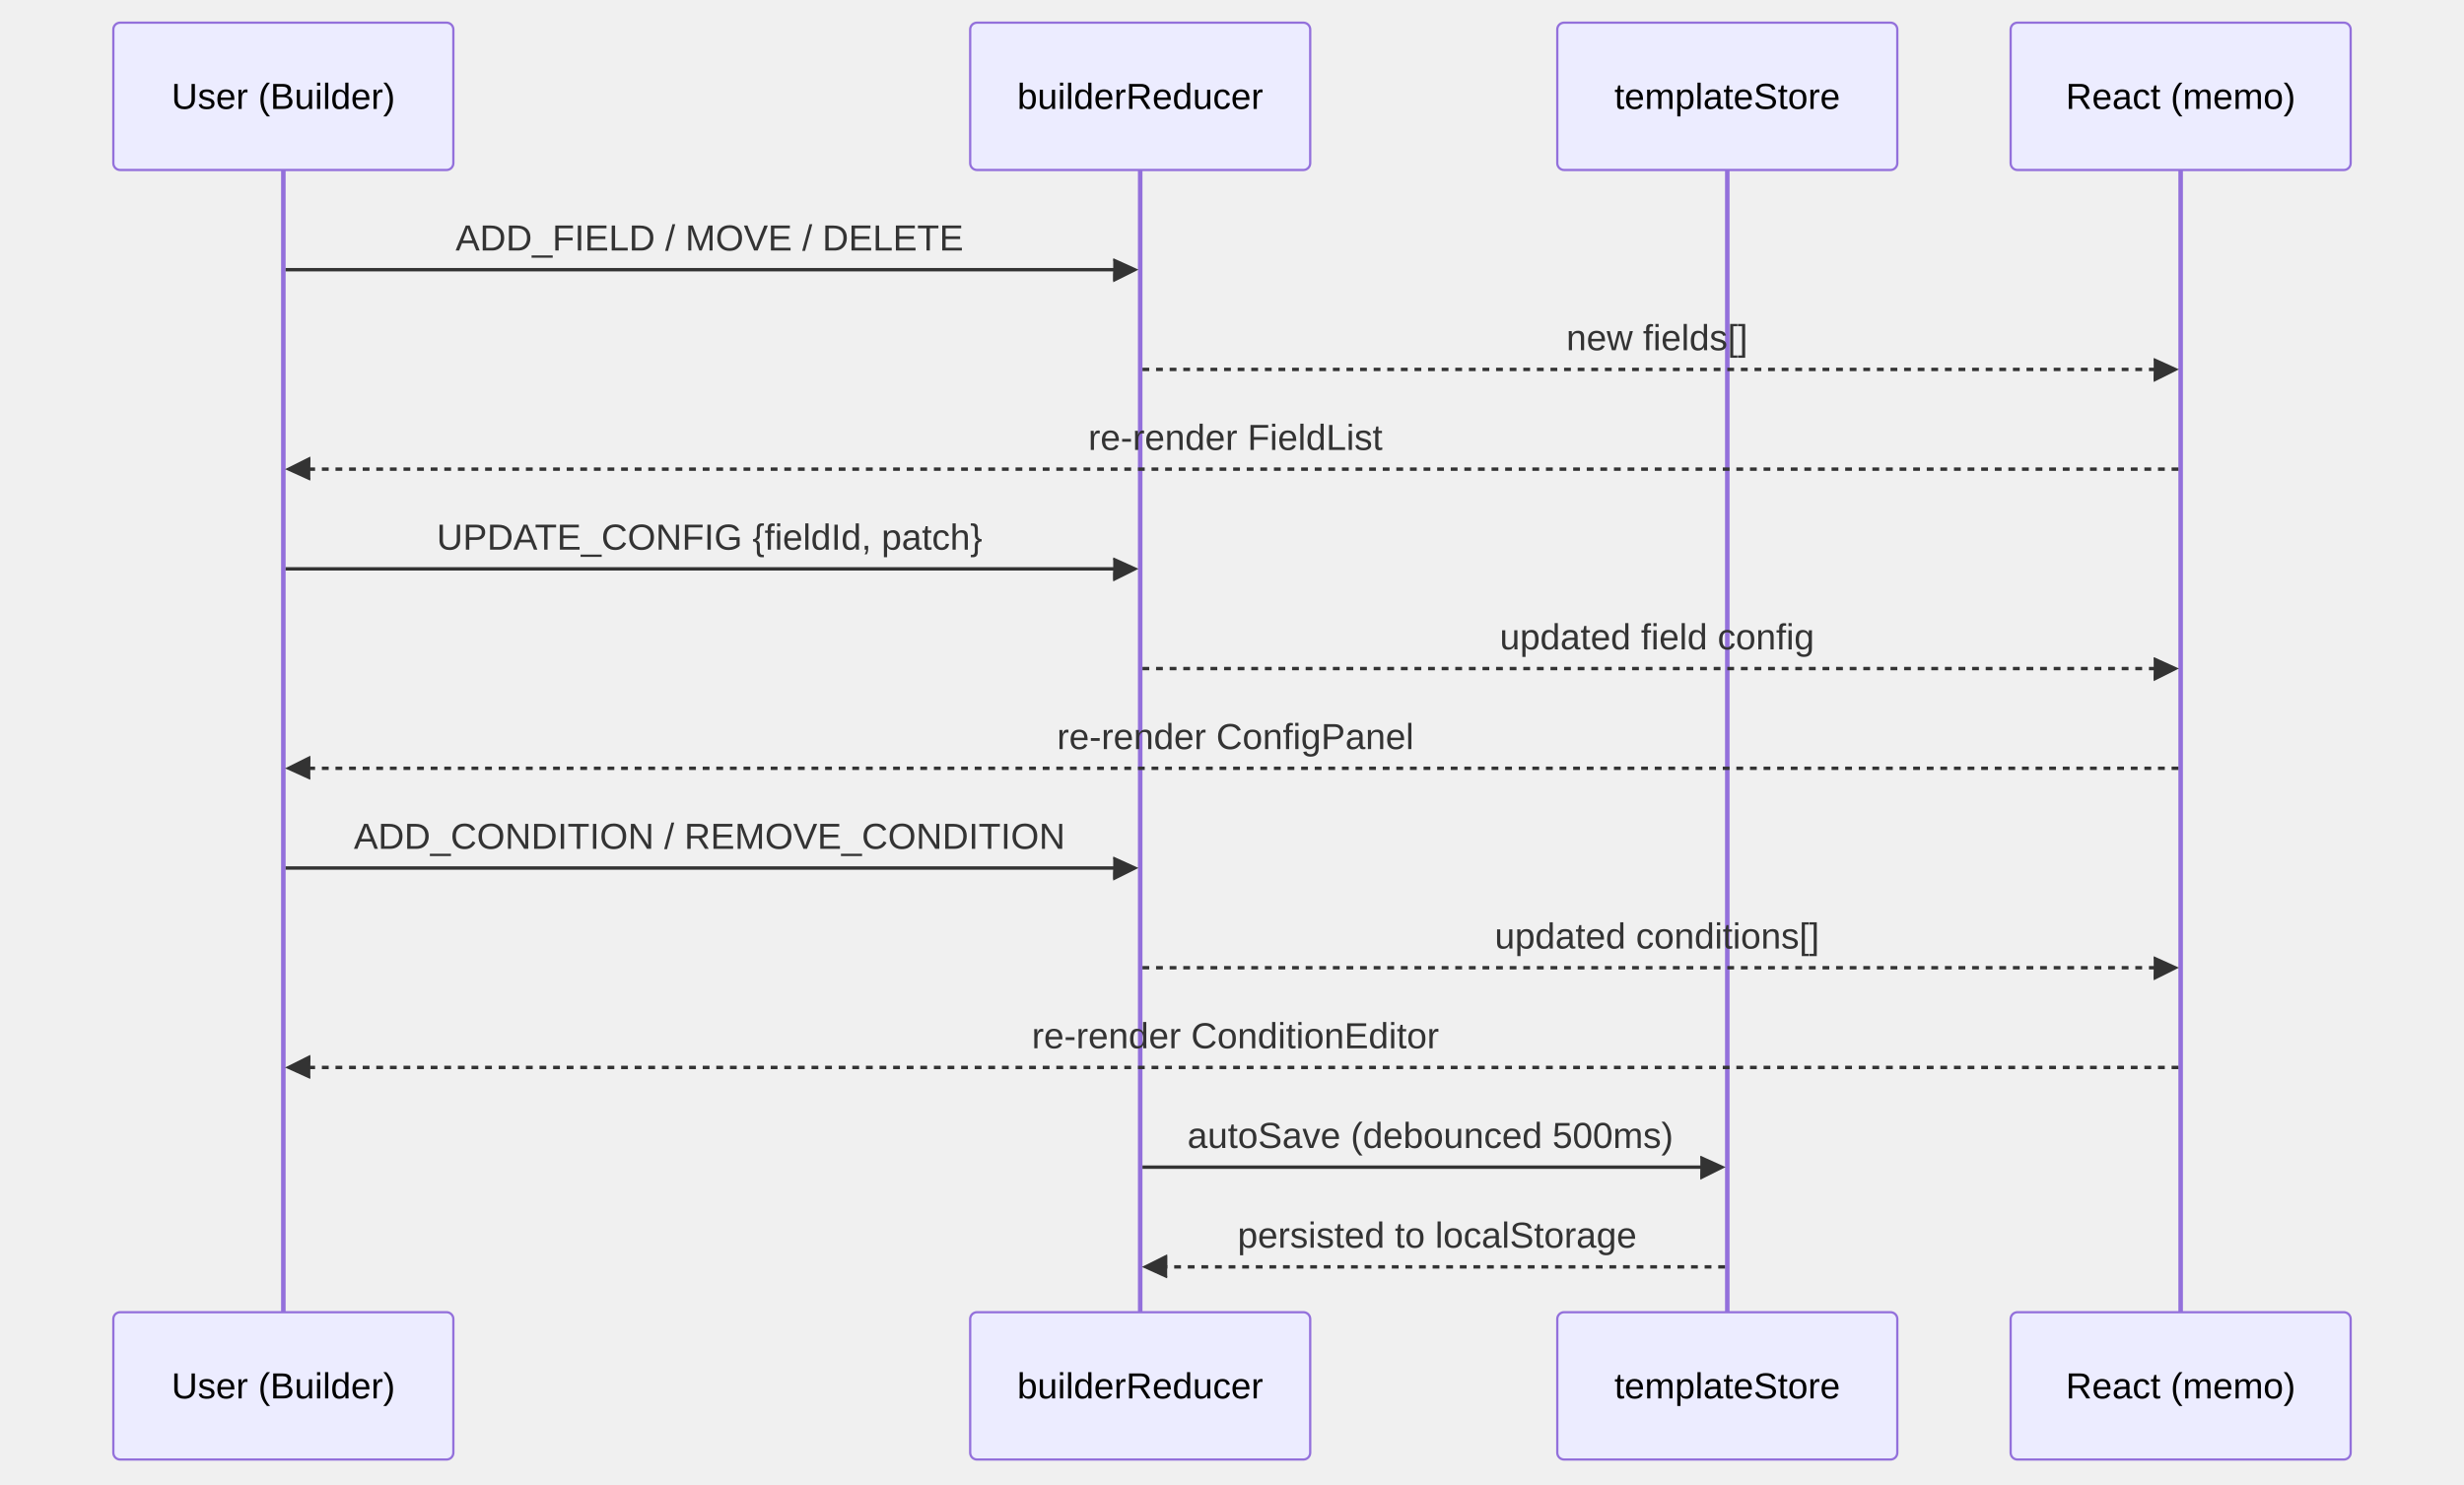
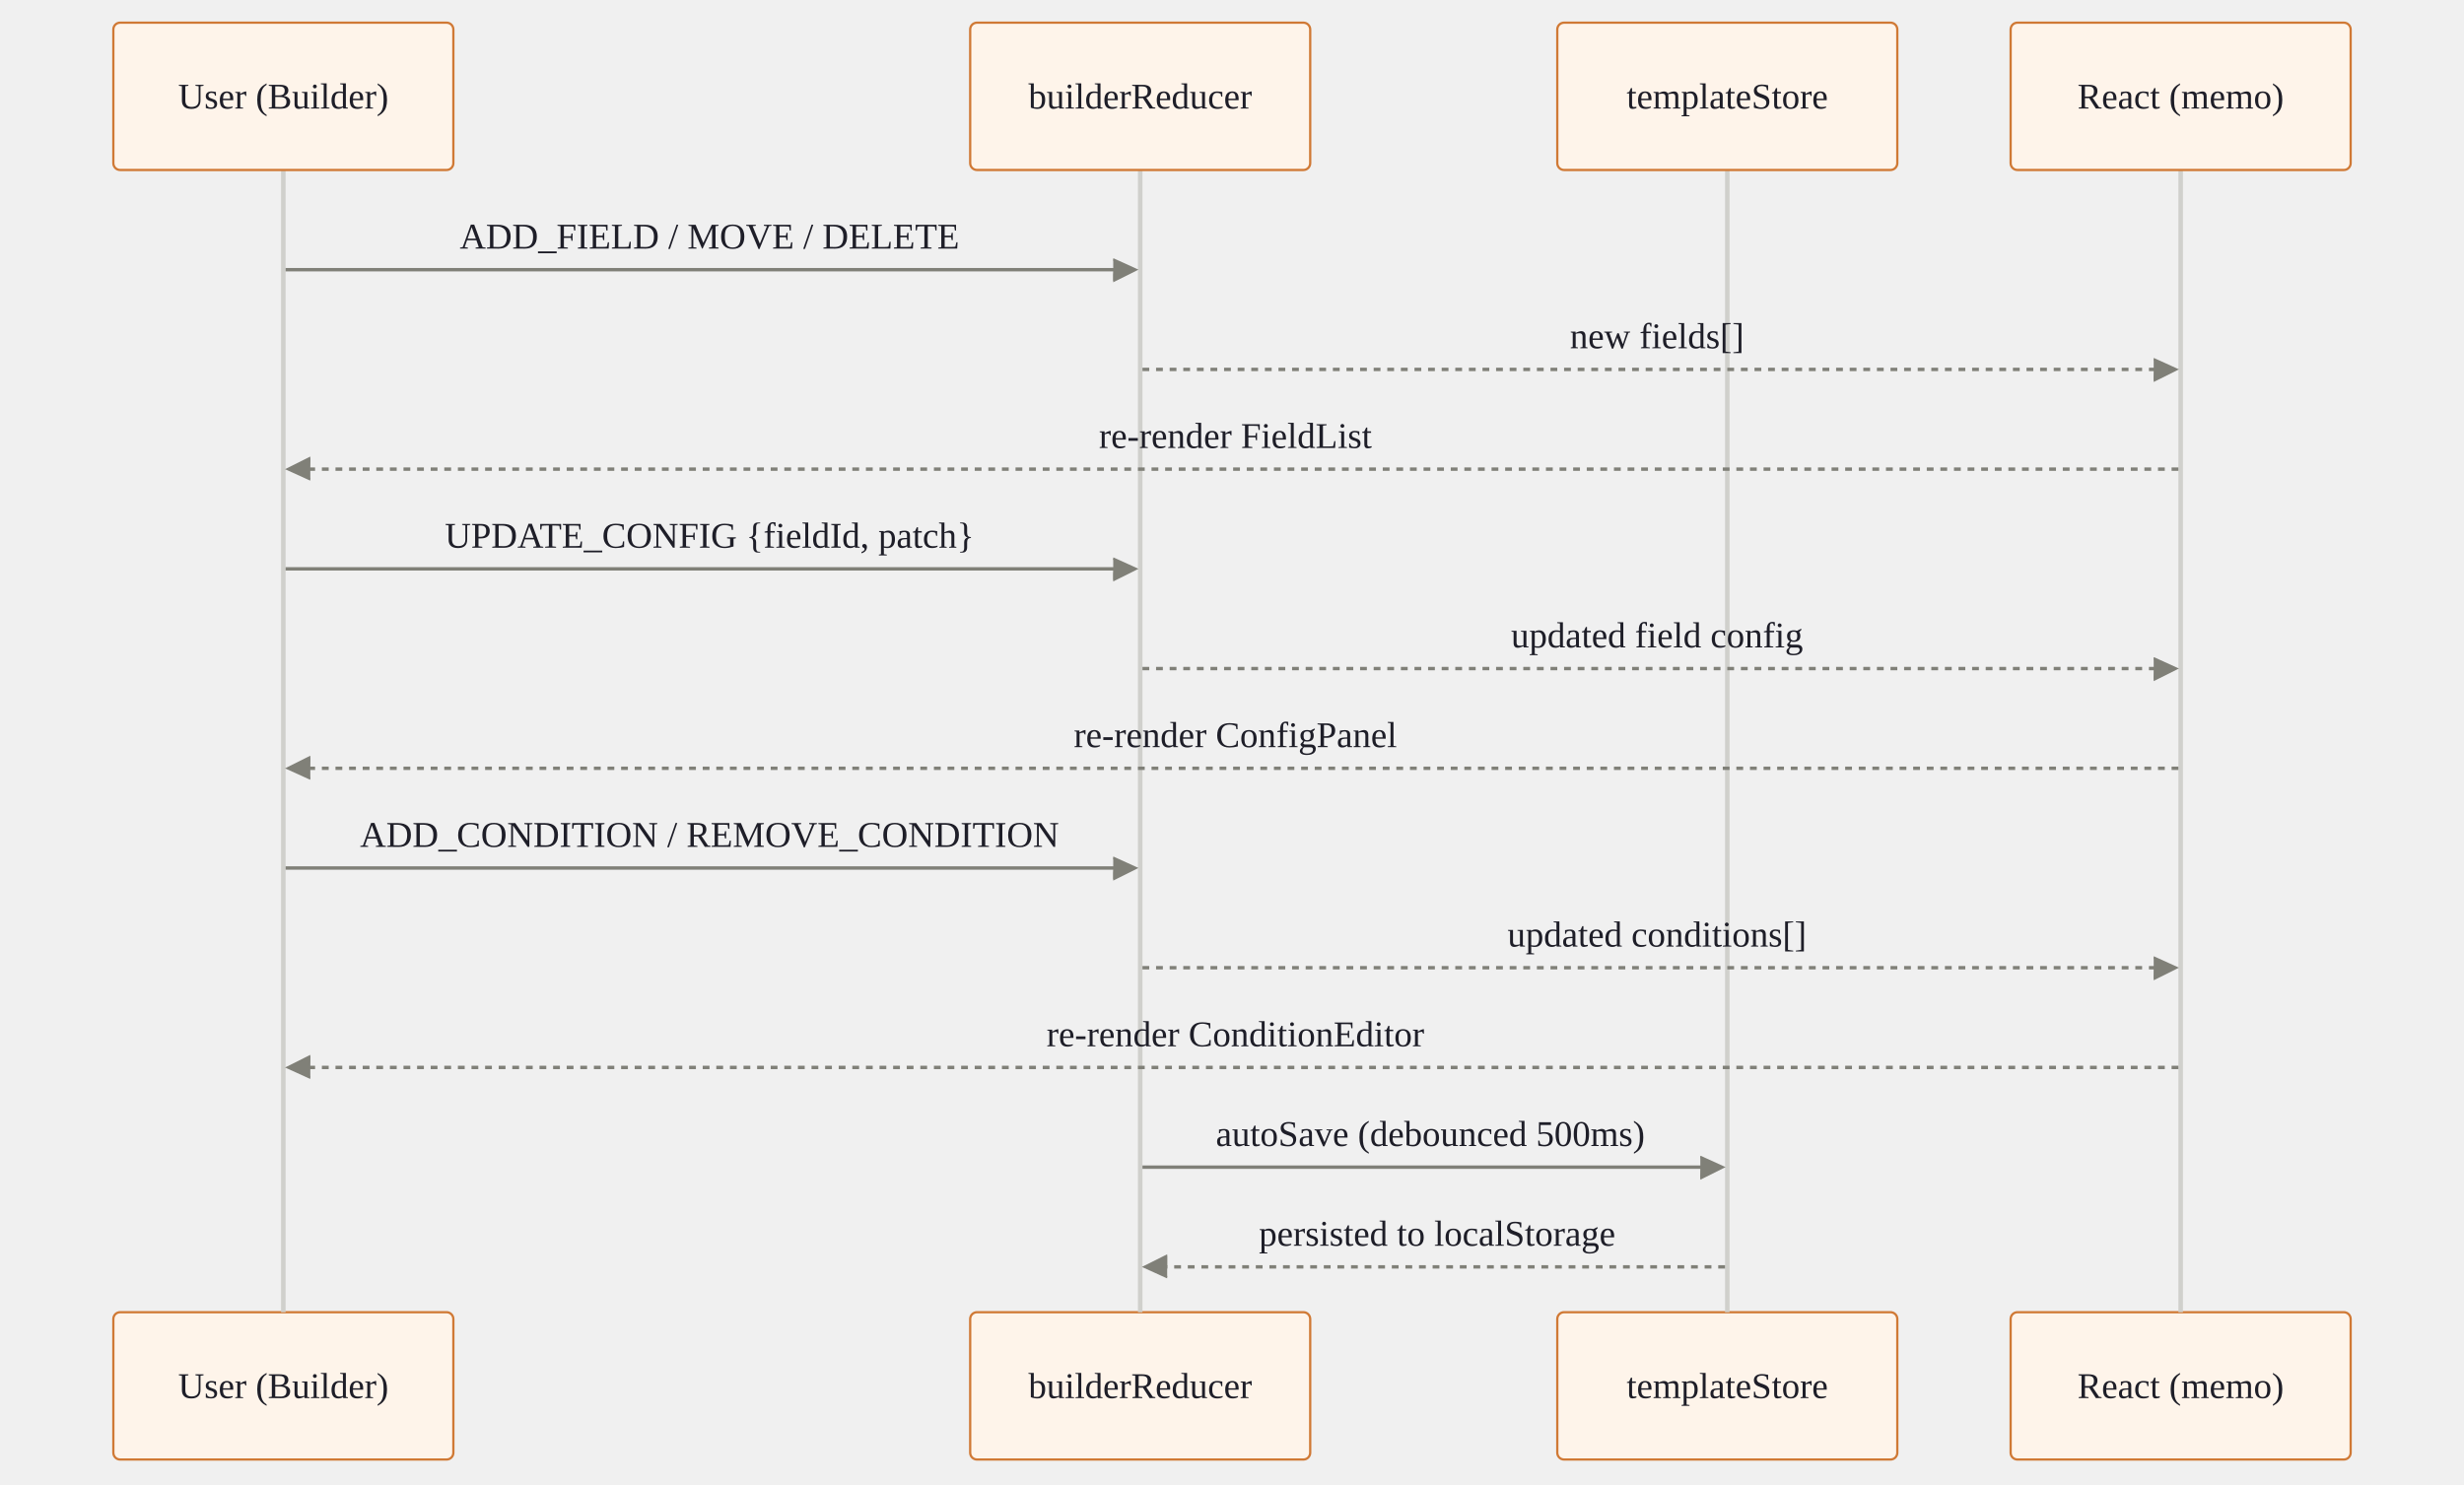
<svg xmlns="http://www.w3.org/2000/svg" id="my-svg" width="100%" style="max-width: 1087px; background-color: white;" viewBox="-50 -10 1087 655" role="graphics-document document" aria-roledescription="sequence">
  <g>
    <rect x="837" y="569" fill="#eaeaea" stroke="#666" width="150" height="65" name="React" rx="3" ry="3" class="actor actor-bottom" />
    <text x="912" y="601.5" dominant-baseline="central" alignment-baseline="central" class="actor actor-box" style="text-anchor: middle; font-size: 16px; font-weight: 400;">
      <tspan x="912" dy="0">React (memo)</tspan>
    </text>
  </g>
  <g>
    <rect x="637" y="569" fill="#eaeaea" stroke="#666" width="150" height="65" name="TS" rx="3" ry="3" class="actor actor-bottom" />
    <text x="712" y="601.5" dominant-baseline="central" alignment-baseline="central" class="actor actor-box" style="text-anchor: middle; font-size: 16px; font-weight: 400;">
      <tspan x="712" dy="0">templateStore</tspan>
    </text>
  </g>
  <g>
    <rect x="378" y="569" fill="#eaeaea" stroke="#666" width="150" height="65" name="BR" rx="3" ry="3" class="actor actor-bottom" />
    <text x="453" y="601.5" dominant-baseline="central" alignment-baseline="central" class="actor actor-box" style="text-anchor: middle; font-size: 16px; font-weight: 400;">
      <tspan x="453" dy="0">builderReducer</tspan>
    </text>
  </g>
  <g>
    <rect x="0" y="569" fill="#eaeaea" stroke="#666" width="150" height="65" name="U" rx="3" ry="3" class="actor actor-bottom" />
    <text x="75" y="601.5" dominant-baseline="central" alignment-baseline="central" class="actor actor-box" style="text-anchor: middle; font-size: 16px; font-weight: 400;">
      <tspan x="75" dy="0">User (Builder)</tspan>
    </text>
  </g>
  <g>
    <line id="actor3" x1="912" y1="65" x2="912" y2="569" class="actor-line 200" stroke-width="0.5px" stroke="#999" name="React" data-et="life-line" data-id="React" />
    <g id="root-3" data-et="participant" data-type="participant" data-id="React">
      <rect x="837" y="0" fill="#eaeaea" stroke="#666" width="150" height="65" name="React" rx="3" ry="3" class="actor actor-top" />
      <text x="912" y="32.5" dominant-baseline="central" alignment-baseline="central" class="actor actor-box" style="text-anchor: middle; font-size: 16px; font-weight: 400;">
        <tspan x="912" dy="0">React (memo)</tspan>
      </text>
    </g>
  </g>
  <g>
    <line id="actor2" x1="712" y1="65" x2="712" y2="569" class="actor-line 200" stroke-width="0.5px" stroke="#999" name="TS" data-et="life-line" data-id="TS" />
    <g id="root-2" data-et="participant" data-type="participant" data-id="TS">
      <rect x="637" y="0" fill="#eaeaea" stroke="#666" width="150" height="65" name="TS" rx="3" ry="3" class="actor actor-top" />
      <text x="712" y="32.5" dominant-baseline="central" alignment-baseline="central" class="actor actor-box" style="text-anchor: middle; font-size: 16px; font-weight: 400;">
        <tspan x="712" dy="0">templateStore</tspan>
      </text>
    </g>
  </g>
  <g>
    <line id="actor1" x1="453" y1="65" x2="453" y2="569" class="actor-line 200" stroke-width="0.5px" stroke="#999" name="BR" data-et="life-line" data-id="BR" />
    <g id="root-1" data-et="participant" data-type="participant" data-id="BR">
      <rect x="378" y="0" fill="#eaeaea" stroke="#666" width="150" height="65" name="BR" rx="3" ry="3" class="actor actor-top" />
      <text x="453" y="32.5" dominant-baseline="central" alignment-baseline="central" class="actor actor-box" style="text-anchor: middle; font-size: 16px; font-weight: 400;">
        <tspan x="453" dy="0">builderReducer</tspan>
      </text>
    </g>
  </g>
  <g>
    <line id="actor0" x1="75" y1="65" x2="75" y2="569" class="actor-line 200" stroke-width="0.5px" stroke="#999" name="U" data-et="life-line" data-id="U" />
    <g id="root-0" data-et="participant" data-type="participant" data-id="U">
      <rect x="0" y="0" fill="#eaeaea" stroke="#666" width="150" height="65" name="U" rx="3" ry="3" class="actor actor-top" />
      <text x="75" y="32.5" dominant-baseline="central" alignment-baseline="central" class="actor actor-box" style="text-anchor: middle; font-size: 16px; font-weight: 400;">
        <tspan x="75" dy="0">User (Builder)</tspan>
      </text>
    </g>
  </g>
-   <style>#my-svg{font-family:"trebuchet ms",verdana,arial,sans-serif;font-size:16px;fill:#333;}@keyframes edge-animation-frame{from{stroke-dashoffset:0;}}@keyframes dash{to{stroke-dashoffset:0;}}#my-svg .edge-animation-slow{stroke-dasharray:9,5!important;stroke-dashoffset:900;animation:dash 50s linear infinite;stroke-linecap:round;}#my-svg .edge-animation-fast{stroke-dasharray:9,5!important;stroke-dashoffset:900;animation:dash 20s linear infinite;stroke-linecap:round;}#my-svg .error-icon{fill:#552222;}#my-svg .error-text{fill:#552222;stroke:#552222;}#my-svg .edge-thickness-normal{stroke-width:1px;}#my-svg .edge-thickness-thick{stroke-width:3.5px;}#my-svg .edge-pattern-solid{stroke-dasharray:0;}#my-svg .edge-thickness-invisible{stroke-width:0;fill:none;}#my-svg .edge-pattern-dashed{stroke-dasharray:3;}#my-svg .edge-pattern-dotted{stroke-dasharray:2;}#my-svg .marker{fill:#333333;stroke:#333333;}#my-svg .marker.cross{stroke:#333333;}#my-svg svg{font-family:"trebuchet ms",verdana,arial,sans-serif;font-size:16px;}#my-svg p{margin:0;}#my-svg .actor{stroke:#9370DB;fill:#ECECFF;stroke-width:1;}#my-svg rect.actor.outer-path[data-look="neo"]{filter:drop-shadow(1px 2px 2px rgba(185, 185, 185, 1));}#my-svg rect.note[data-look="neo"]{stroke:#aaaa33;fill:#fff5ad;filter:drop-shadow(1px 2px 2px rgba(185, 185, 185, 1));}#my-svg text.actor&gt;tspan{fill:black;stroke:none;}#my-svg .actor-line{stroke:#9370DB;}#my-svg .innerArc{stroke-width:1.5;stroke-dasharray:none;}#my-svg .messageLine0{stroke-width:1.5;stroke-dasharray:none;stroke:#333;}#my-svg .messageLine1{stroke-width:1.5;stroke-dasharray:2,2;stroke:#333;}#my-svg [id$="-arrowhead"] path{fill:#333;stroke:#333;}#my-svg .sequenceNumber{fill:white;}#my-svg [id$="-sequencenumber"]{fill:#333;}#my-svg [id$="-crosshead"] path{fill:#333;stroke:#333;}#my-svg .messageText{fill:#333;stroke:none;}#my-svg .labelBox{stroke:#9370DB;fill:#ECECFF;filter:none;}#my-svg .labelText,#my-svg .labelText&gt;tspan{fill:black;stroke:none;}#my-svg .loopText,#my-svg .loopText&gt;tspan{fill:black;stroke:none;}#my-svg .sectionTitle,#my-svg .sectionTitle&gt;tspan{fill:black;stroke:none;}#my-svg .loopLine{stroke-width:2px;stroke-dasharray:2,2;stroke:#9370DB;fill:#9370DB;}#my-svg .note{stroke:#aaaa33;fill:#fff5ad;}#my-svg .noteText,#my-svg .noteText&gt;tspan{fill:black;stroke:none;font-weight:normal;}#my-svg .activation0{fill:#f4f4f4;stroke:#666;}#my-svg .activation1{fill:#f4f4f4;stroke:#666;}#my-svg .activation2{fill:#f4f4f4;stroke:#666;}#my-svg .actorPopupMenu{position:absolute;}#my-svg .actorPopupMenuPanel{position:absolute;fill:#ECECFF;box-shadow:0px 8px 16px 0px rgba(0,0,0,0.2);filter:drop-shadow(3px 5px 2px rgb(0 0 0 / 0.4));}#my-svg .actor-man circle,#my-svg line{fill:#ECECFF;stroke-width:2px;}#my-svg g rect.rect{filter:drop-shadow(1px 2px 2px rgba(185, 185, 185, 1));stroke:#9370DB;}#my-svg .node .neo-node{stroke:#9370DB;}#my-svg [data-look="neo"].node rect,#my-svg [data-look="neo"].cluster rect,#my-svg [data-look="neo"].node polygon{stroke:#9370DB;filter:drop-shadow(1px 2px 2px rgba(185, 185, 185, 1));}#my-svg [data-look="neo"].node path{stroke:#9370DB;stroke-width:1px;}#my-svg [data-look="neo"].node .outer-path{filter:drop-shadow(1px 2px 2px rgba(185, 185, 185, 1));}#my-svg [data-look="neo"].node .neo-line path{stroke:#9370DB;filter:none;}#my-svg [data-look="neo"].node circle{stroke:#9370DB;filter:drop-shadow(1px 2px 2px rgba(185, 185, 185, 1));}#my-svg [data-look="neo"].node circle .state-start{fill:#000000;}#my-svg [data-look="neo"].icon-shape .icon{fill:#9370DB;filter:drop-shadow(1px 2px 2px rgba(185, 185, 185, 1));}#my-svg [data-look="neo"].icon-shape .icon-neo path{stroke:#9370DB;filter:drop-shadow(1px 2px 2px rgba(185, 185, 185, 1));}#my-svg :root{--mermaid-font-family:"trebuchet ms",verdana,arial,sans-serif;}</style>
+   <style>#my-svg{font-size:13px;fill:#1e1e28;}@keyframes edge-animation-frame{from{stroke-dashoffset:0;}}@keyframes dash{to{stroke-dashoffset:0;}}#my-svg .edge-animation-slow{stroke-dasharray:9,5!important;stroke-dashoffset:900;animation:dash 50s linear infinite;stroke-linecap:round;}#my-svg .edge-animation-fast{stroke-dasharray:9,5!important;stroke-dashoffset:900;animation:dash 20s linear infinite;stroke-linecap:round;}#my-svg .error-icon{fill:hsl(210, 90.909%, 100%);}#my-svg .error-text{fill:#000000;stroke:#000000;}#my-svg .edge-thickness-normal{stroke-width:1px;}#my-svg .edge-thickness-thick{stroke-width:3.5px;}#my-svg .edge-pattern-solid{stroke-dasharray:0;}#my-svg .edge-thickness-invisible{stroke-width:0;fill:none;}#my-svg .edge-pattern-dashed{stroke-dasharray:3;}#my-svg .edge-pattern-dotted{stroke-dasharray:2;}#my-svg .marker{fill:#050507;stroke:#050507;}#my-svg .marker.cross{stroke:#050507;}#my-svg svg{font-size:13px;}#my-svg p{margin:0;}#my-svg .actor{stroke:#d07935;fill:#fef4ea;stroke-width:1;}#my-svg rect.actor.outer-path[data-look="neo"]{filter:drop-shadow( 1px 2px 2px rgba(185,185,185,1));}#my-svg rect.note[data-look="neo"]{stroke:#ca9a2a;fill:#fef9e8;filter:drop-shadow( 1px 2px 2px rgba(185,185,185,1));}#my-svg text.actor&gt;tspan{fill:#1e1e28;stroke:none;}#my-svg .actor-line{stroke:#d0d0cc;}#my-svg .innerArc{stroke-width:1.5;stroke-dasharray:none;}#my-svg .messageLine0{stroke-width:1.5;stroke-dasharray:none;stroke:#808078;}#my-svg .messageLine1{stroke-width:1.5;stroke-dasharray:2,2;stroke:#808078;}#my-svg [id$="-arrowhead"] path{fill:#808078;stroke:#808078;}#my-svg .sequenceNumber{fill:#fafaf8;}#my-svg [id$="-sequencenumber"]{fill:#808078;}#my-svg [id$="-crosshead"] path{fill:#808078;stroke:#808078;}#my-svg .messageText{fill:#1e1e28;stroke:none;}#my-svg .labelBox{stroke:#d0d0cc;fill:#f7f7f5;filter:none;}#my-svg .labelText,#my-svg .labelText&gt;tspan{fill:#1e1e28;stroke:none;}#my-svg .loopText,#my-svg .loopText&gt;tspan{fill:#1e1e28;stroke:none;}#my-svg .sectionTitle,#my-svg .sectionTitle&gt;tspan{fill:#1e1e28;stroke:none;}#my-svg .loopLine{stroke-width:2px;stroke-dasharray:2,2;stroke:#d0d0cc;fill:#d0d0cc;}#my-svg .note{stroke:#ca9a2a;fill:#fef9e8;}#my-svg .noteText,#my-svg .noteText&gt;tspan{fill:#333;stroke:none;font-weight:normal;}#my-svg .activation0{fill:#fde8d0;stroke:#d07935;}#my-svg .activation1{fill:#fde8d0;stroke:#d07935;}#my-svg .activation2{fill:#fde8d0;stroke:#d07935;}#my-svg .actorPopupMenu{position:absolute;}#my-svg .actorPopupMenuPanel{position:absolute;fill:#fef4ea;box-shadow:0px 8px 16px 0px rgba(0,0,0,0.2);filter:drop-shadow(3px 5px 2px rgb(0 0 0 / 0.4));}#my-svg .actor-man circle,#my-svg line{fill:#fef4ea;stroke-width:2px;}#my-svg g rect.rect{filter:drop-shadow( 1px 2px 2px rgba(185,185,185,1));stroke:#d07935;}#my-svg .node .neo-node{stroke:#d07935;}#my-svg [data-look="neo"].node rect,#my-svg [data-look="neo"].cluster rect,#my-svg [data-look="neo"].node polygon{stroke:url(#my-svg-gradient);filter:drop-shadow( 1px 2px 2px rgba(185,185,185,1));}#my-svg [data-look="neo"].node path{stroke:url(#my-svg-gradient);stroke-width:1px;}#my-svg [data-look="neo"].node .outer-path{filter:drop-shadow( 1px 2px 2px rgba(185,185,185,1));}#my-svg [data-look="neo"].node .neo-line path{stroke:#d07935;filter:none;}#my-svg [data-look="neo"].node circle{stroke:url(#my-svg-gradient);filter:drop-shadow( 1px 2px 2px rgba(185,185,185,1));}#my-svg [data-look="neo"].node circle .state-start{fill:#000000;}#my-svg [data-look="neo"].icon-shape .icon{fill:url(#my-svg-gradient);filter:drop-shadow( 1px 2px 2px rgba(185,185,185,1));}#my-svg [data-look="neo"].icon-shape .icon-neo path{stroke:url(#my-svg-gradient);filter:drop-shadow( 1px 2px 2px rgba(185,185,185,1));}#my-svg :root{--mermaid-font-family:"trebuchet ms",verdana,arial,sans-serif;}</style>
  <g />
  <defs>
    <symbol id="my-svg-computer" width="24" height="24">
      <path transform="scale(.5)" d="M2 2v13h20v-13h-20zm18 11h-16v-9h16v9zm-10.228 6l.466-1h3.524l.467 1h-4.457zm14.228 3h-24l2-6h2.104l-1.33 4h18.45l-1.297-4h2.073l2 6zm-5-10h-14v-7h14v7z" />
    </symbol>
  </defs>
  <defs>
    <symbol id="my-svg-database" fill-rule="evenodd" clip-rule="evenodd">
      <path transform="scale(.5)" d="M12.258.001l.256.004.255.005.253.008.251.01.249.012.247.015.246.016.242.019.241.02.239.023.236.024.233.027.231.028.229.031.225.032.223.034.22.036.217.038.214.04.211.041.208.043.205.045.201.046.198.048.194.05.191.051.187.053.183.054.18.056.175.057.172.059.168.06.163.061.16.063.155.064.15.066.074.033.073.033.071.034.07.034.069.035.068.035.067.035.066.035.064.036.064.036.062.036.06.036.06.037.058.037.058.037.055.038.055.038.053.038.052.038.051.039.05.039.048.039.047.039.045.04.044.04.043.04.041.04.04.041.039.041.037.041.036.041.034.041.033.042.032.042.03.042.029.042.027.042.026.043.024.043.023.043.021.043.02.043.018.044.017.043.015.044.013.044.012.044.011.045.009.044.007.045.006.045.004.045.002.045.001.045v17l-.001.045-.002.045-.004.045-.006.045-.007.045-.009.044-.011.045-.012.044-.013.044-.015.044-.017.043-.018.044-.02.043-.021.043-.023.043-.024.043-.026.043-.027.042-.029.042-.03.042-.032.042-.033.042-.034.041-.036.041-.037.041-.039.041-.04.041-.041.04-.043.04-.044.04-.045.04-.047.039-.048.039-.05.039-.051.039-.052.038-.053.038-.055.038-.055.038-.058.037-.058.037-.06.037-.06.036-.062.036-.064.036-.064.036-.066.035-.067.035-.068.035-.069.035-.07.034-.071.034-.073.033-.074.033-.15.066-.155.064-.16.063-.163.061-.168.06-.172.059-.175.057-.18.056-.183.054-.187.053-.191.051-.194.05-.198.048-.201.046-.205.045-.208.043-.211.041-.214.04-.217.038-.22.036-.223.034-.225.032-.229.031-.231.028-.233.027-.236.024-.239.023-.241.02-.242.019-.246.016-.247.015-.249.012-.251.01-.253.008-.255.005-.256.004-.258.001-.258-.001-.256-.004-.255-.005-.253-.008-.251-.01-.249-.012-.247-.015-.245-.016-.243-.019-.241-.02-.238-.023-.236-.024-.234-.027-.231-.028-.228-.031-.226-.032-.223-.034-.22-.036-.217-.038-.214-.04-.211-.041-.208-.043-.204-.045-.201-.046-.198-.048-.195-.05-.19-.051-.187-.053-.184-.054-.179-.056-.176-.057-.172-.059-.167-.06-.164-.061-.159-.063-.155-.064-.151-.066-.074-.033-.072-.033-.072-.034-.07-.034-.069-.035-.068-.035-.067-.035-.066-.035-.064-.036-.063-.036-.062-.036-.061-.036-.06-.037-.058-.037-.057-.037-.056-.038-.055-.038-.053-.038-.052-.038-.051-.039-.049-.039-.049-.039-.046-.039-.046-.04-.044-.04-.043-.04-.041-.04-.04-.041-.039-.041-.037-.041-.036-.041-.034-.041-.033-.042-.032-.042-.03-.042-.029-.042-.027-.042-.026-.043-.024-.043-.023-.043-.021-.043-.02-.043-.018-.044-.017-.043-.015-.044-.013-.044-.012-.044-.011-.045-.009-.044-.007-.045-.006-.045-.004-.045-.002-.045-.001-.045v-17l.001-.045.002-.045.004-.045.006-.045.007-.045.009-.044.011-.045.012-.044.013-.044.015-.044.017-.043.018-.044.02-.043.021-.043.023-.043.024-.043.026-.043.027-.042.029-.042.03-.042.032-.042.033-.042.034-.041.036-.041.037-.041.039-.041.04-.041.041-.04.043-.04.044-.04.046-.04.046-.039.049-.039.049-.039.051-.039.052-.038.053-.038.055-.038.056-.038.057-.037.058-.037.06-.037.061-.036.062-.036.063-.036.064-.036.066-.035.067-.035.068-.035.069-.035.07-.034.072-.034.072-.033.074-.033.151-.066.155-.064.159-.063.164-.061.167-.06.172-.059.176-.057.179-.056.184-.054.187-.053.19-.051.195-.05.198-.048.201-.046.204-.045.208-.043.211-.041.214-.04.217-.038.22-.036.223-.034.226-.032.228-.031.231-.028.234-.027.236-.024.238-.023.241-.02.243-.019.245-.016.247-.015.249-.012.251-.01.253-.008.255-.005.256-.004.258-.001.258.001zm-9.258 20.499v.01l.001.021.003.021.004.022.005.021.006.022.007.022.009.023.01.022.011.023.012.023.013.023.015.023.016.024.017.023.018.024.019.024.021.024.022.025.023.024.024.025.052.049.056.05.061.051.066.051.07.051.075.051.079.052.084.052.088.052.092.052.097.052.102.051.105.052.11.052.114.051.119.051.123.051.127.05.131.05.135.05.139.048.144.049.147.047.152.047.155.047.16.045.163.045.167.043.171.043.176.041.178.041.183.039.187.039.19.037.194.035.197.035.202.033.204.031.209.03.212.029.216.027.219.025.222.024.226.021.23.02.233.018.236.016.24.015.243.012.246.01.249.008.253.005.256.004.259.001.26-.001.257-.004.254-.005.25-.008.247-.011.244-.012.241-.014.237-.016.233-.018.231-.021.226-.021.224-.024.22-.026.216-.027.212-.028.21-.031.205-.031.202-.034.198-.034.194-.036.191-.037.187-.039.183-.04.179-.04.175-.042.172-.043.168-.044.163-.045.16-.046.155-.046.152-.047.148-.048.143-.049.139-.049.136-.05.131-.05.126-.05.123-.051.118-.052.114-.051.11-.052.106-.052.101-.052.096-.052.092-.052.088-.053.083-.051.079-.052.074-.052.07-.051.065-.051.06-.051.056-.05.051-.05.023-.024.023-.025.021-.024.02-.024.019-.024.018-.024.017-.024.015-.023.014-.024.013-.023.012-.023.01-.023.01-.022.008-.022.006-.022.006-.022.004-.022.004-.021.001-.021.001-.021v-4.127l-.077.055-.08.053-.083.054-.085.053-.087.052-.09.052-.093.051-.095.05-.097.05-.1.049-.102.049-.105.048-.106.047-.109.047-.111.046-.114.045-.115.045-.118.044-.12.043-.122.042-.124.042-.126.041-.128.04-.13.04-.132.038-.134.038-.135.037-.138.037-.139.035-.142.035-.143.034-.144.033-.147.032-.148.031-.15.03-.151.03-.153.029-.154.027-.156.027-.158.026-.159.025-.161.024-.162.023-.163.022-.165.021-.166.02-.167.019-.169.018-.169.017-.171.016-.173.015-.173.014-.175.013-.175.012-.177.011-.178.01-.179.008-.179.008-.181.006-.182.005-.182.004-.184.003-.184.002h-.37l-.184-.002-.184-.003-.182-.004-.182-.005-.181-.006-.179-.008-.179-.008-.178-.01-.176-.011-.176-.012-.175-.013-.173-.014-.172-.015-.171-.016-.17-.017-.169-.018-.167-.019-.166-.02-.165-.021-.163-.022-.162-.023-.161-.024-.159-.025-.157-.026-.156-.027-.155-.027-.153-.029-.151-.03-.15-.03-.148-.031-.146-.032-.145-.033-.143-.034-.141-.035-.14-.035-.137-.037-.136-.037-.134-.038-.132-.038-.13-.04-.128-.04-.126-.041-.124-.042-.122-.042-.12-.044-.117-.043-.116-.045-.113-.045-.112-.046-.109-.047-.106-.047-.105-.048-.102-.049-.1-.049-.097-.05-.095-.05-.093-.052-.09-.051-.087-.052-.085-.053-.083-.054-.08-.054-.077-.054v4.127zm0-5.654v.011l.001.021.003.021.004.021.005.022.006.022.007.022.009.022.01.022.011.023.012.023.013.023.015.024.016.023.017.024.018.024.019.024.021.024.022.024.023.025.024.024.052.05.056.05.061.05.066.051.07.051.075.052.079.051.084.052.088.052.092.052.097.052.102.052.105.052.11.051.114.051.119.052.123.05.127.051.131.05.135.049.139.049.144.048.147.048.152.047.155.046.16.045.163.045.167.044.171.042.176.042.178.04.183.04.187.038.19.037.194.036.197.034.202.033.204.032.209.03.212.028.216.027.219.025.222.024.226.022.23.02.233.018.236.016.24.014.243.012.246.01.249.008.253.006.256.003.259.001.26-.001.257-.003.254-.006.25-.008.247-.01.244-.012.241-.015.237-.016.233-.018.231-.02.226-.022.224-.024.22-.025.216-.027.212-.029.21-.03.205-.032.202-.033.198-.035.194-.036.191-.037.187-.039.183-.039.179-.041.175-.042.172-.043.168-.044.163-.045.16-.045.155-.047.152-.047.148-.048.143-.048.139-.05.136-.049.131-.05.126-.051.123-.051.118-.051.114-.052.11-.052.106-.052.101-.052.096-.052.092-.052.088-.052.083-.052.079-.052.074-.051.07-.052.065-.051.06-.05.056-.051.051-.049.023-.025.023-.024.021-.025.02-.024.019-.024.018-.024.017-.024.015-.023.014-.023.013-.024.012-.022.01-.023.01-.023.008-.022.006-.022.006-.022.004-.021.004-.022.001-.021.001-.021v-4.139l-.077.054-.08.054-.083.054-.085.052-.087.053-.09.051-.093.051-.095.051-.097.05-.1.049-.102.049-.105.048-.106.047-.109.047-.111.046-.114.045-.115.044-.118.044-.12.044-.122.042-.124.042-.126.041-.128.04-.13.039-.132.039-.134.038-.135.037-.138.036-.139.036-.142.035-.143.033-.144.033-.147.033-.148.031-.15.03-.151.03-.153.028-.154.028-.156.027-.158.026-.159.025-.161.024-.162.023-.163.022-.165.021-.166.02-.167.019-.169.018-.169.017-.171.016-.173.015-.173.014-.175.013-.175.012-.177.011-.178.009-.179.009-.179.007-.181.007-.182.005-.182.004-.184.003-.184.002h-.37l-.184-.002-.184-.003-.182-.004-.182-.005-.181-.007-.179-.007-.179-.009-.178-.009-.176-.011-.176-.012-.175-.013-.173-.014-.172-.015-.171-.016-.17-.017-.169-.018-.167-.019-.166-.02-.165-.021-.163-.022-.162-.023-.161-.024-.159-.025-.157-.026-.156-.027-.155-.028-.153-.028-.151-.03-.15-.03-.148-.031-.146-.033-.145-.033-.143-.033-.141-.035-.14-.036-.137-.036-.136-.037-.134-.038-.132-.039-.13-.039-.128-.04-.126-.041-.124-.042-.122-.043-.12-.043-.117-.044-.116-.044-.113-.046-.112-.046-.109-.046-.106-.047-.105-.048-.102-.049-.1-.049-.097-.05-.095-.051-.093-.051-.09-.051-.087-.053-.085-.052-.083-.054-.08-.054-.077-.054v4.139zm0-5.666v.011l.001.02.003.022.004.021.005.022.006.021.007.022.009.023.01.022.011.023.012.023.013.023.015.023.016.024.017.024.018.023.019.024.021.025.022.024.023.024.024.025.052.05.056.05.061.05.066.051.07.051.075.052.079.051.084.052.088.052.092.052.097.052.102.052.105.051.11.052.114.051.119.051.123.051.127.05.131.05.135.05.139.049.144.048.147.048.152.047.155.046.16.045.163.045.167.043.171.043.176.042.178.04.183.04.187.038.19.037.194.036.197.034.202.033.204.032.209.03.212.028.216.027.219.025.222.024.226.021.23.02.233.018.236.017.24.014.243.012.246.01.249.008.253.006.256.003.259.001.26-.001.257-.003.254-.006.25-.008.247-.01.244-.013.241-.014.237-.016.233-.018.231-.02.226-.022.224-.024.22-.025.216-.027.212-.029.21-.03.205-.032.202-.033.198-.035.194-.036.191-.037.187-.039.183-.039.179-.041.175-.042.172-.043.168-.044.163-.045.16-.045.155-.047.152-.047.148-.048.143-.049.139-.049.136-.049.131-.051.126-.05.123-.051.118-.052.114-.051.11-.052.106-.052.101-.052.096-.052.092-.052.088-.052.083-.052.079-.052.074-.052.07-.051.065-.051.06-.051.056-.05.051-.049.023-.025.023-.025.021-.024.02-.024.019-.024.018-.024.017-.024.015-.023.014-.024.013-.023.012-.023.01-.022.01-.023.008-.022.006-.022.006-.022.004-.022.004-.021.001-.021.001-.021v-4.153l-.077.054-.08.054-.083.053-.085.053-.087.053-.09.051-.093.051-.095.051-.097.05-.1.049-.102.048-.105.048-.106.048-.109.046-.111.046-.114.046-.115.044-.118.044-.12.043-.122.043-.124.042-.126.041-.128.04-.13.039-.132.039-.134.038-.135.037-.138.036-.139.036-.142.034-.143.034-.144.033-.147.032-.148.032-.15.03-.151.03-.153.028-.154.028-.156.027-.158.026-.159.024-.161.024-.162.023-.163.023-.165.021-.166.02-.167.019-.169.018-.169.017-.171.016-.173.015-.173.014-.175.013-.175.012-.177.01-.178.01-.179.009-.179.007-.181.006-.182.006-.182.004-.184.003-.184.001-.185.001-.185-.001-.184-.001-.184-.003-.182-.004-.182-.006-.181-.006-.179-.007-.179-.009-.178-.01-.176-.01-.176-.012-.175-.013-.173-.014-.172-.015-.171-.016-.17-.017-.169-.018-.167-.019-.166-.02-.165-.021-.163-.023-.162-.023-.161-.024-.159-.024-.157-.026-.156-.027-.155-.028-.153-.028-.151-.03-.15-.03-.148-.032-.146-.032-.145-.033-.143-.034-.141-.034-.14-.036-.137-.036-.136-.037-.134-.038-.132-.039-.13-.039-.128-.041-.126-.041-.124-.041-.122-.043-.12-.043-.117-.044-.116-.044-.113-.046-.112-.046-.109-.046-.106-.048-.105-.048-.102-.048-.1-.05-.097-.049-.095-.051-.093-.051-.09-.052-.087-.052-.085-.053-.083-.053-.08-.054-.077-.054v4.153zm8.74-8.179l-.257.004-.254.005-.25.008-.247.011-.244.012-.241.014-.237.016-.233.018-.231.021-.226.022-.224.023-.22.026-.216.027-.212.028-.21.031-.205.032-.202.033-.198.034-.194.036-.191.038-.187.038-.183.04-.179.041-.175.042-.172.043-.168.043-.163.045-.16.046-.155.046-.152.048-.148.048-.143.048-.139.049-.136.05-.131.05-.126.051-.123.051-.118.051-.114.052-.11.052-.106.052-.101.052-.096.052-.092.052-.088.052-.083.052-.079.052-.074.051-.07.052-.065.051-.06.05-.056.05-.051.05-.023.025-.023.024-.021.024-.02.025-.019.024-.018.024-.017.023-.015.024-.014.023-.013.023-.012.023-.01.023-.01.022-.008.022-.006.023-.006.021-.004.022-.004.021-.001.021-.001.021.001.021.001.021.004.021.004.022.006.021.006.023.008.022.01.022.01.023.012.023.013.023.014.023.015.024.017.023.018.024.019.024.02.025.021.024.023.024.023.025.051.05.056.05.06.05.065.051.07.052.074.051.079.052.083.052.088.052.092.052.096.052.101.052.106.052.11.052.114.052.118.051.123.051.126.051.131.05.136.05.139.049.143.048.148.048.152.048.155.046.16.046.163.045.168.043.172.043.175.042.179.041.183.04.187.038.191.038.194.036.198.034.202.033.205.032.21.031.212.028.216.027.22.026.224.023.226.022.231.021.233.018.237.016.241.014.244.012.247.011.25.008.254.005.257.004.26.001.26-.001.257-.004.254-.005.25-.008.247-.011.244-.012.241-.014.237-.016.233-.018.231-.021.226-.022.224-.023.22-.026.216-.027.212-.028.21-.031.205-.032.202-.033.198-.034.194-.036.191-.038.187-.038.183-.04.179-.041.175-.042.172-.043.168-.043.163-.045.16-.046.155-.046.152-.048.148-.048.143-.048.139-.049.136-.05.131-.05.126-.051.123-.051.118-.051.114-.052.11-.052.106-.052.101-.052.096-.052.092-.052.088-.052.083-.052.079-.052.074-.051.07-.052.065-.051.06-.05.056-.05.051-.05.023-.025.023-.024.021-.024.02-.025.019-.024.018-.024.017-.023.015-.024.014-.023.013-.023.012-.023.01-.023.01-.022.008-.022.006-.023.006-.021.004-.022.004-.021.001-.021.001-.021-.001-.021-.001-.021-.004-.021-.004-.022-.006-.021-.006-.023-.008-.022-.01-.022-.01-.023-.012-.023-.013-.023-.014-.023-.015-.024-.017-.023-.018-.024-.019-.024-.02-.025-.021-.024-.023-.024-.023-.025-.051-.05-.056-.05-.06-.05-.065-.051-.07-.052-.074-.051-.079-.052-.083-.052-.088-.052-.092-.052-.096-.052-.101-.052-.106-.052-.11-.052-.114-.052-.118-.051-.123-.051-.126-.051-.131-.05-.136-.05-.139-.049-.143-.048-.148-.048-.152-.048-.155-.046-.16-.046-.163-.045-.168-.043-.172-.043-.175-.042-.179-.041-.183-.04-.187-.038-.191-.038-.194-.036-.198-.034-.202-.033-.205-.032-.21-.031-.212-.028-.216-.027-.22-.026-.224-.023-.226-.022-.231-.021-.233-.018-.237-.016-.241-.014-.244-.012-.247-.011-.25-.008-.254-.005-.257-.004-.26-.001-.26.001z" />
    </symbol>
  </defs>
  <defs>
    <symbol id="my-svg-clock" width="24" height="24">
      <path transform="scale(.5)" d="M12 2c5.514 0 10 4.486 10 10s-4.486 10-10 10-10-4.486-10-10 4.486-10 10-10zm0-2c-6.627 0-12 5.373-12 12s5.373 12 12 12 12-5.373 12-12-5.373-12-12-12zm5.848 12.459c.202.038.202.333.001.372-1.907.361-6.045 1.111-6.547 1.111-.719 0-1.301-.582-1.301-1.301 0-.512.77-5.447 1.125-7.445.034-.192.312-.181.343.014l.985 6.238 5.394 1.011z" />
    </symbol>
  </defs>
  <defs>
    <marker id="my-svg-arrowhead" refX="7.9" refY="5" markerUnits="userSpaceOnUse" markerWidth="12" markerHeight="12" orient="auto-start-reverse">
      <path d="M -1 0 L 10 5 L 0 10 z" />
    </marker>
  </defs>
  <defs>
    <marker id="my-svg-crosshead" markerWidth="15" markerHeight="8" orient="auto" refX="4" refY="4.5">
      <path fill="none" stroke="#000000" stroke-width="1pt" d="M 1,2 L 6,7 M 6,2 L 1,7" style="stroke-dasharray: 0, 0;" />
    </marker>
  </defs>
  <defs>
    <marker id="my-svg-filled-head" refX="15.5" refY="7" markerWidth="20" markerHeight="28" orient="auto">
      <path d="M 18,7 L9,13 L14,7 L9,1 Z" />
    </marker>
  </defs>
  <defs>
    <marker id="my-svg-sequencenumber" refX="15" refY="15" markerWidth="60" markerHeight="40" orient="auto">
      <circle cx="15" cy="15" r="6" />
    </marker>
  </defs>
  <defs>
    <marker id="my-svg-solidTopArrowHead" refX="7.9" refY="7.25" markerUnits="userSpaceOnUse" markerWidth="12" markerHeight="12" orient="auto-start-reverse">
      <path d="M 0 0 L 10 8 L 0 8 z" />
    </marker>
  </defs>
  <defs>
    <marker id="my-svg-solidBottomArrowHead" refX="7.9" refY="0.75" markerUnits="userSpaceOnUse" markerWidth="12" markerHeight="12" orient="auto-start-reverse">
      <path d="M 0 0 L 10 0 L 0 8 z" />
    </marker>
  </defs>
  <defs>
    <marker id="my-svg-stickTopArrowHead" refX="7.5" refY="7" markerUnits="userSpaceOnUse" markerWidth="12" markerHeight="12" orient="auto-start-reverse">
      <path d="M 0 0 L 7 7" stroke="black" stroke-width="1.5" fill="none" />
    </marker>
  </defs>
  <defs>
    <marker id="my-svg-stickBottomArrowHead" refX="7.5" refY="0" markerUnits="userSpaceOnUse" markerWidth="12" markerHeight="12" orient="auto-start-reverse">
      <path d="M 0 7 L 7 0" stroke="black" stroke-width="1.5" fill="none" />
    </marker>
  </defs>
  <text x="263" y="80" text-anchor="middle" dominant-baseline="middle" alignment-baseline="middle" class="messageText" dy="1em" style="font-size: 16px; font-weight: 400;">ADD_FIELD / MOVE / DELETE</text>
  <line x1="76" y1="109" x2="449" y2="109" class="messageLine0" data-et="message" data-id="i0" data-from="U" data-to="BR" stroke-width="2" stroke="none" marker-end="url(#my-svg-arrowhead)" style="fill: none;" />
  <text x="681" y="124" text-anchor="middle" dominant-baseline="middle" alignment-baseline="middle" class="messageText" dy="1em" style="font-size: 16px; font-weight: 400;">new fields[]</text>
  <line x1="454" y1="153" x2="908" y2="153" class="messageLine1" data-et="message" data-id="i1" data-from="BR" data-to="React" stroke-width="2" stroke="none" marker-end="url(#my-svg-arrowhead)" style="stroke-dasharray: 3, 3; fill: none;" />
  <text x="495" y="168" text-anchor="middle" dominant-baseline="middle" alignment-baseline="middle" class="messageText" dy="1em" style="font-size: 16px; font-weight: 400;">re-render FieldList</text>
  <line x1="911" y1="197" x2="79" y2="197" class="messageLine1" data-et="message" data-id="i2" data-from="React" data-to="U" stroke-width="2" stroke="none" marker-end="url(#my-svg-arrowhead)" style="stroke-dasharray: 3, 3; fill: none;" />
  <text x="263" y="212" text-anchor="middle" dominant-baseline="middle" alignment-baseline="middle" class="messageText" dy="1em" style="font-size: 16px; font-weight: 400;">UPDATE_CONFIG {fieldId, patch}</text>
  <line x1="76" y1="241" x2="449" y2="241" class="messageLine0" data-et="message" data-id="i3" data-from="U" data-to="BR" stroke-width="2" stroke="none" marker-end="url(#my-svg-arrowhead)" style="fill: none;" />
  <text x="681" y="256" text-anchor="middle" dominant-baseline="middle" alignment-baseline="middle" class="messageText" dy="1em" style="font-size: 16px; font-weight: 400;">updated field config</text>
  <line x1="454" y1="285" x2="908" y2="285" class="messageLine1" data-et="message" data-id="i4" data-from="BR" data-to="React" stroke-width="2" stroke="none" marker-end="url(#my-svg-arrowhead)" style="stroke-dasharray: 3, 3; fill: none;" />
  <text x="495" y="300" text-anchor="middle" dominant-baseline="middle" alignment-baseline="middle" class="messageText" dy="1em" style="font-size: 16px; font-weight: 400;">re-render ConfigPanel</text>
  <line x1="911" y1="329" x2="79" y2="329" class="messageLine1" data-et="message" data-id="i5" data-from="React" data-to="U" stroke-width="2" stroke="none" marker-end="url(#my-svg-arrowhead)" style="stroke-dasharray: 3, 3; fill: none;" />
  <text x="263" y="344" text-anchor="middle" dominant-baseline="middle" alignment-baseline="middle" class="messageText" dy="1em" style="font-size: 16px; font-weight: 400;">ADD_CONDITION / REMOVE_CONDITION</text>
  <line x1="76" y1="373" x2="449" y2="373" class="messageLine0" data-et="message" data-id="i6" data-from="U" data-to="BR" stroke-width="2" stroke="none" marker-end="url(#my-svg-arrowhead)" style="fill: none;" />
  <text x="681" y="388" text-anchor="middle" dominant-baseline="middle" alignment-baseline="middle" class="messageText" dy="1em" style="font-size: 16px; font-weight: 400;">updated conditions[]</text>
  <line x1="454" y1="417" x2="908" y2="417" class="messageLine1" data-et="message" data-id="i7" data-from="BR" data-to="React" stroke-width="2" stroke="none" marker-end="url(#my-svg-arrowhead)" style="stroke-dasharray: 3, 3; fill: none;" />
  <text x="495" y="432" text-anchor="middle" dominant-baseline="middle" alignment-baseline="middle" class="messageText" dy="1em" style="font-size: 16px; font-weight: 400;">re-render ConditionEditor</text>
  <line x1="911" y1="461" x2="79" y2="461" class="messageLine1" data-et="message" data-id="i8" data-from="React" data-to="U" stroke-width="2" stroke="none" marker-end="url(#my-svg-arrowhead)" style="stroke-dasharray: 3, 3; fill: none;" />
  <text x="581" y="476" text-anchor="middle" dominant-baseline="middle" alignment-baseline="middle" class="messageText" dy="1em" style="font-size: 16px; font-weight: 400;">autoSave (debounced 500ms)</text>
  <line x1="454" y1="505" x2="708" y2="505" class="messageLine0" data-et="message" data-id="i9" data-from="BR" data-to="TS" stroke-width="2" stroke="none" marker-end="url(#my-svg-arrowhead)" style="fill: none;" />
  <text x="584" y="520" text-anchor="middle" dominant-baseline="middle" alignment-baseline="middle" class="messageText" dy="1em" style="font-size: 16px; font-weight: 400;">persisted to localStorage</text>
  <line x1="711" y1="549" x2="457" y2="549" class="messageLine1" data-et="message" data-id="i10" data-from="TS" data-to="BR" stroke-width="2" stroke="none" marker-end="url(#my-svg-arrowhead)" style="stroke-dasharray: 3, 3; fill: none;" />
</svg>
